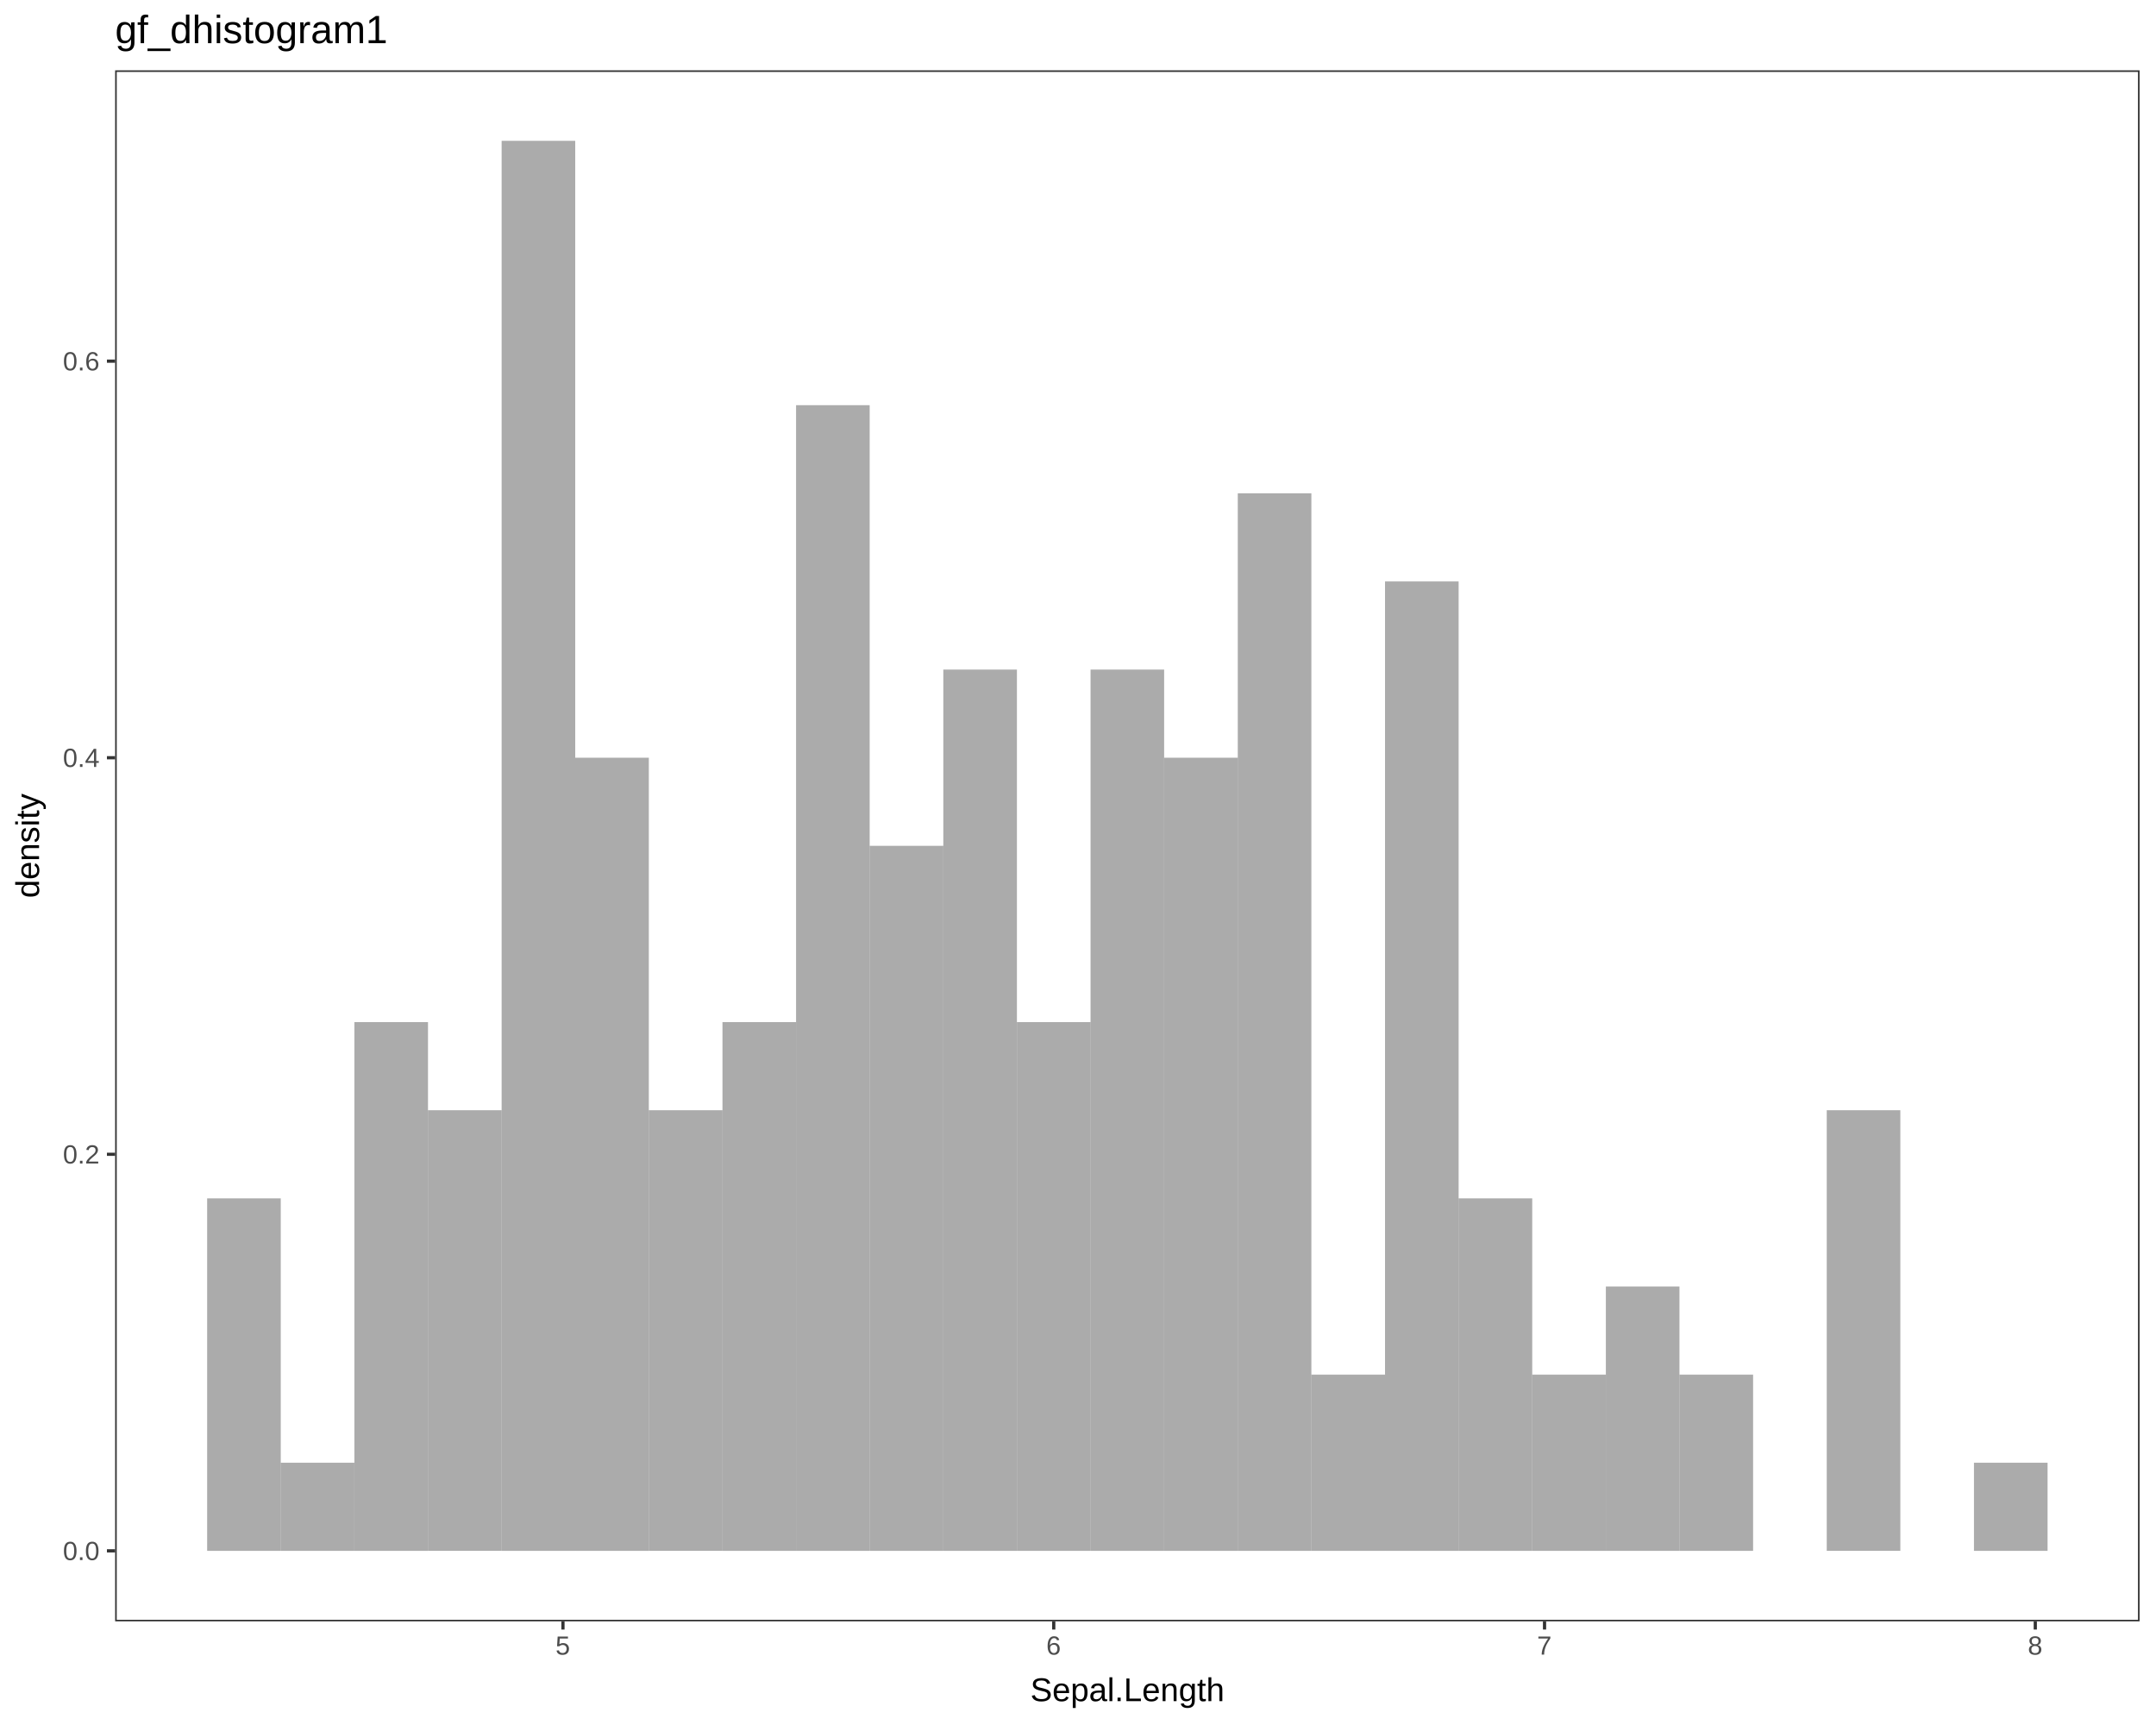
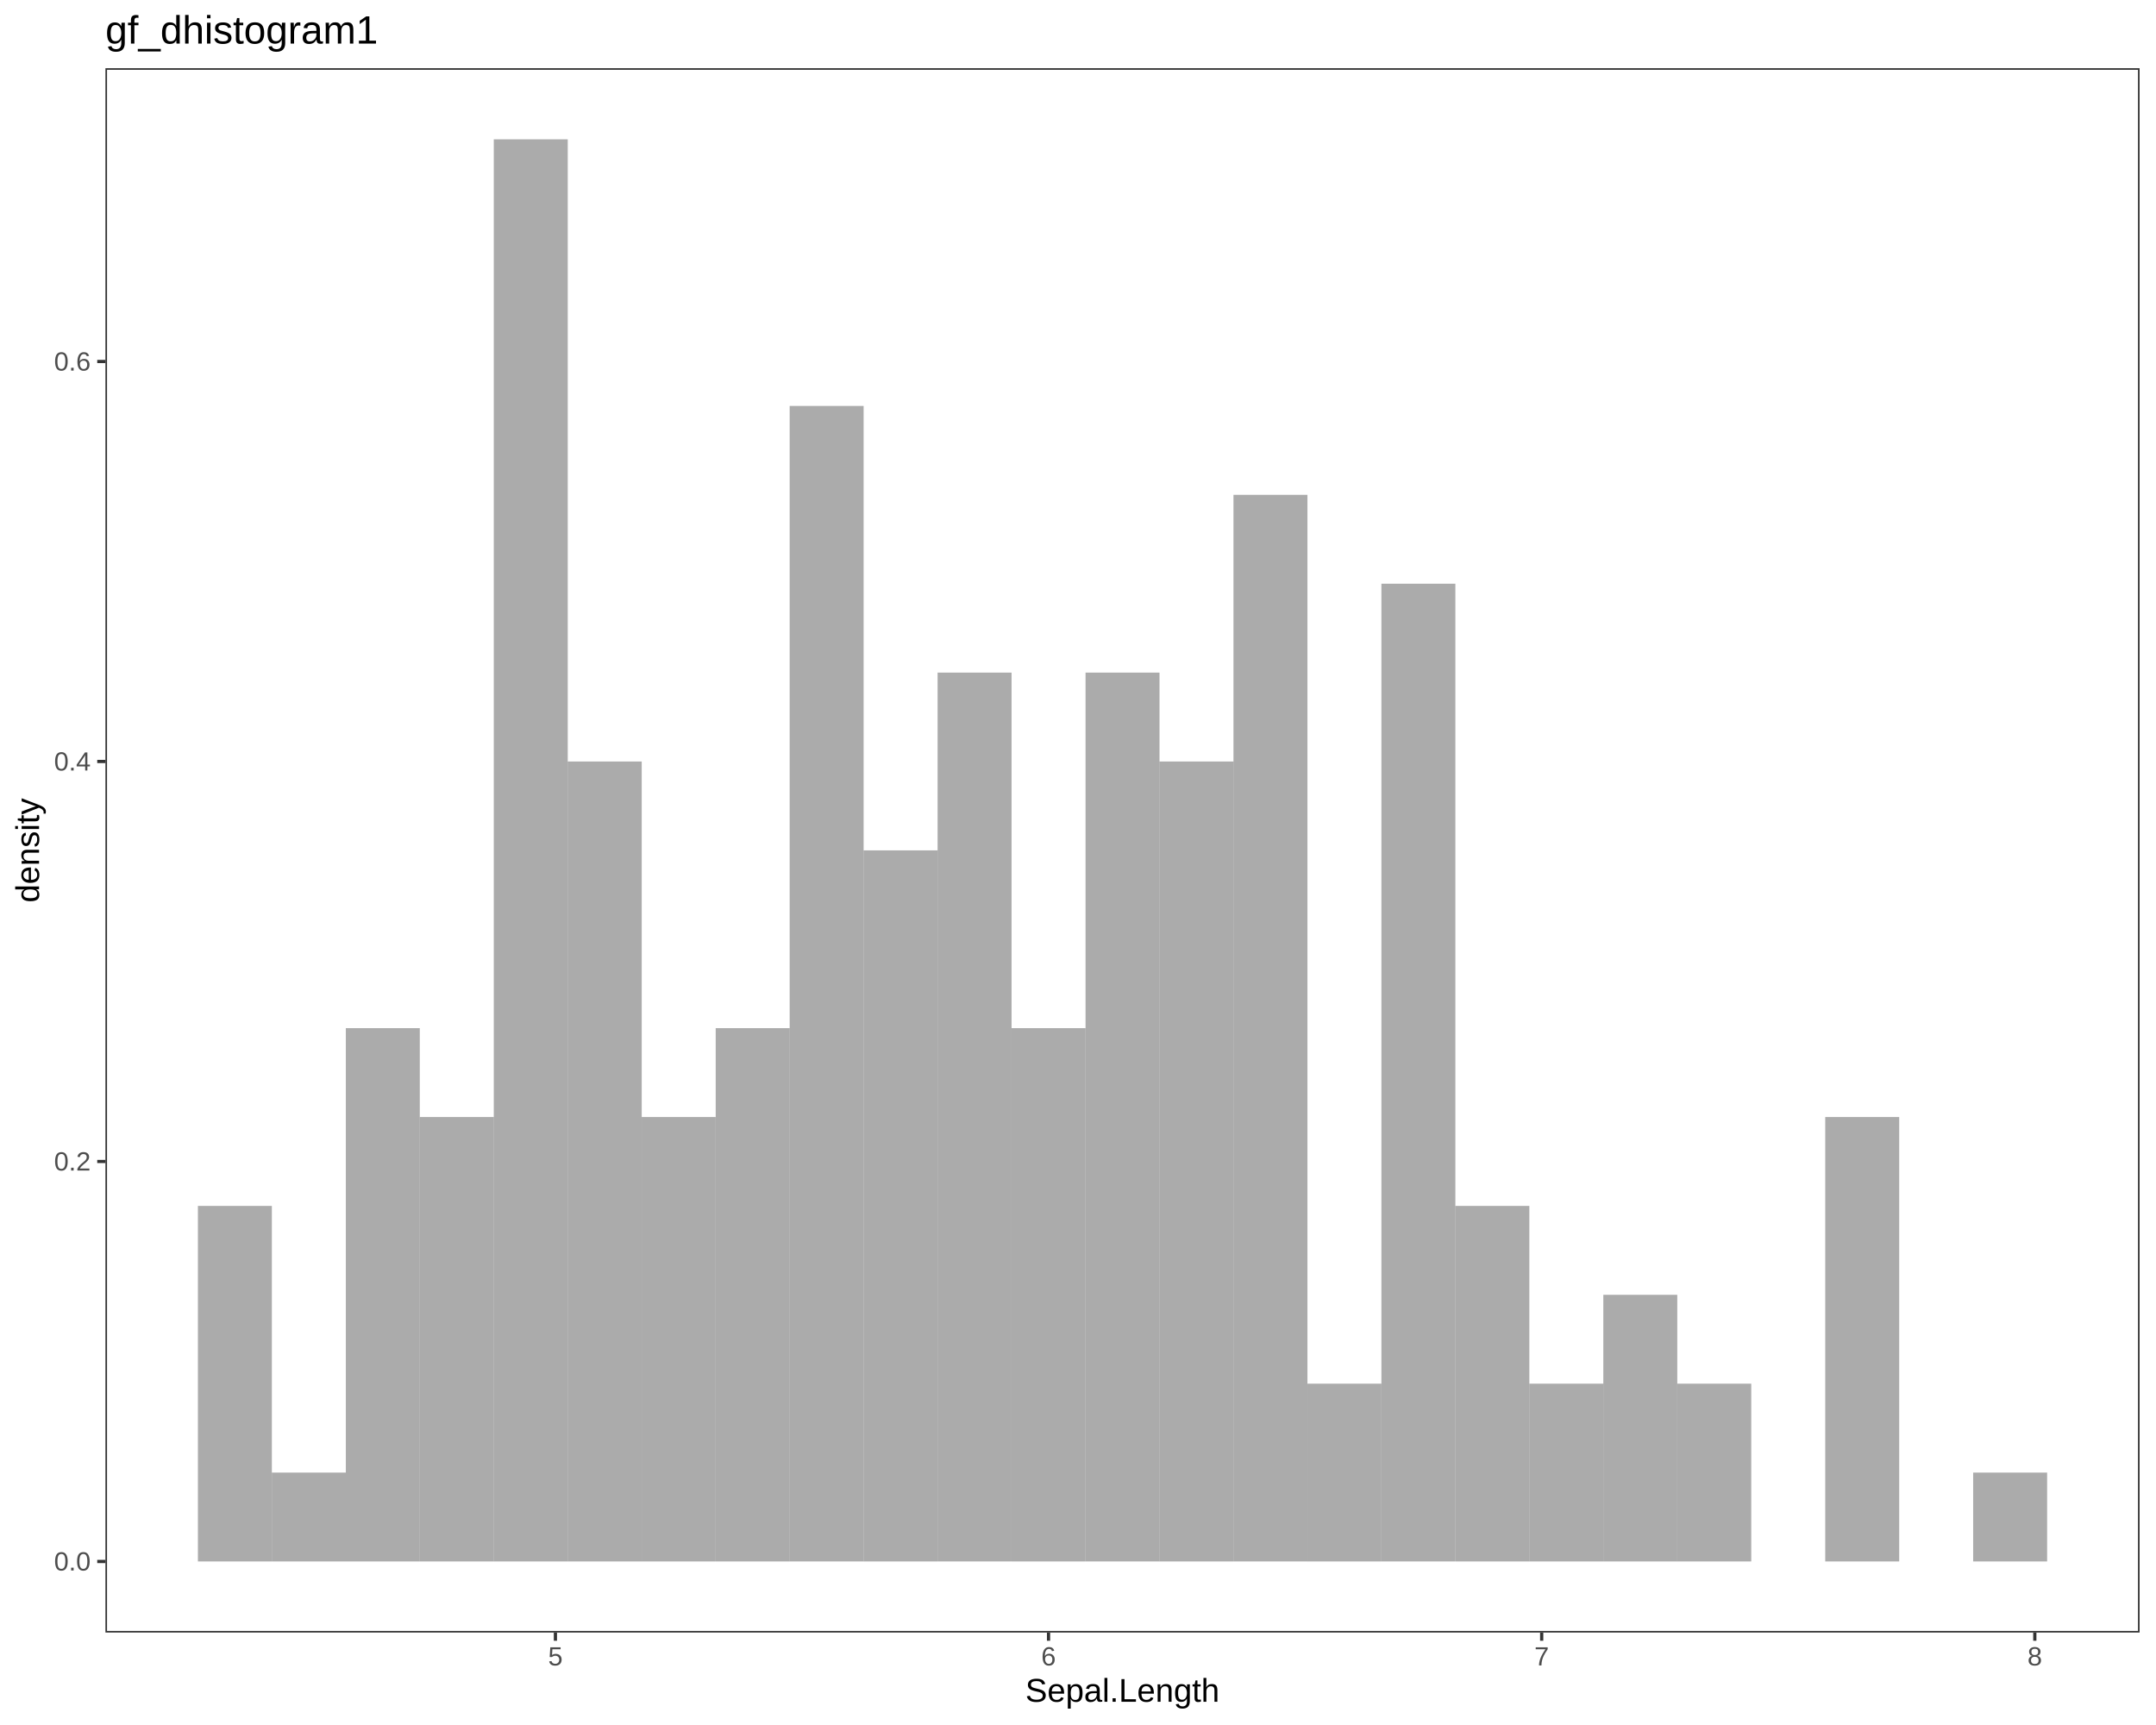
<svg xmlns="http://www.w3.org/2000/svg" viewBox="0 0 720.00 576.00">
  <defs>
    <style type="text/css">
-     line, polyline, path, rect, circle {
+     line, polyline, polygon, path, rect, circle {
      fill: none;
      stroke: #000000;
      stroke-linecap: round;
      stroke-linejoin: round;
      stroke-miterlimit: 10.00;
    }
  </style>
  </defs>
  <rect width="100%" height="100%" style="stroke: none; fill: #FFFFFF;" />
  <rect x="0.00" y="0.00" width="720.00" height="576.00" style="stroke-width: 1.07; stroke: #FFFFFF; fill: #FFFFFF;" />
  <defs>
-     <clipPath id="cpMzguNDQ4NXw3MTQuNTIxfDU0MS4zOTF8MjMuNDc2Nw==">
-       <rect x="38.45" y="23.48" width="676.07" height="517.91" />
+     <clipPath id="cpMzUuMjF8NzE0LjUyfDU0NS4xM3wyMi43Nw==">
+       <rect x="35.21" y="22.77" width="679.31" height="522.36" />
    </clipPath>
  </defs>
-   <rect x="38.45" y="23.48" width="676.07" height="517.91" style="stroke-width: 1.07; stroke: none; fill: #FFFFFF;" clip-path="url(#cpMzguNDQ4NXw3MTQuNTIxfDU0MS4zOTF8MjMuNDc2Nw==)" />
-   <rect x="69.18" y="400.14" width="24.58" height="117.71" style="stroke-width: 1.07; stroke: none; stroke-linecap: butt; fill: #595959; fill-opacity: 0.50;" clip-path="url(#cpMzguNDQ4NXw3MTQuNTIxfDU0MS4zOTF8MjMuNDc2Nw==)" />
-   <rect x="93.76" y="488.42" width="24.58" height="29.43" style="stroke-width: 1.07; stroke: none; stroke-linecap: butt; fill: #595959; fill-opacity: 0.50;" clip-path="url(#cpMzguNDQ4NXw3MTQuNTIxfDU0MS4zOTF8MjMuNDc2Nw==)" />
-   <rect x="118.35" y="341.29" width="24.58" height="176.56" style="stroke-width: 1.07; stroke: none; stroke-linecap: butt; fill: #595959; fill-opacity: 0.50;" clip-path="url(#cpMzguNDQ4NXw3MTQuNTIxfDU0MS4zOTF8MjMuNDc2Nw==)" />
-   <rect x="142.93" y="370.71" width="24.58" height="147.13" style="stroke-width: 1.07; stroke: none; stroke-linecap: butt; fill: #595959; fill-opacity: 0.50;" clip-path="url(#cpMzguNDQ4NXw3MTQuNTIxfDU0MS4zOTF8MjMuNDc2Nw==)" />
-   <rect x="167.52" y="47.02" width="24.58" height="470.83" style="stroke-width: 1.07; stroke: none; stroke-linecap: butt; fill: #595959; fill-opacity: 0.50;" clip-path="url(#cpMzguNDQ4NXw3MTQuNTIxfDU0MS4zOTF8MjMuNDc2Nw==)" />
-   <rect x="192.10" y="253.01" width="24.58" height="264.84" style="stroke-width: 1.07; stroke: none; stroke-linecap: butt; fill: #595959; fill-opacity: 0.50;" clip-path="url(#cpMzguNDQ4NXw3MTQuNTIxfDU0MS4zOTF8MjMuNDc2Nw==)" />
-   <rect x="216.69" y="370.71" width="24.58" height="147.13" style="stroke-width: 1.07; stroke: none; stroke-linecap: butt; fill: #595959; fill-opacity: 0.50;" clip-path="url(#cpMzguNDQ4NXw3MTQuNTIxfDU0MS4zOTF8MjMuNDc2Nw==)" />
-   <rect x="241.27" y="341.29" width="24.58" height="176.56" style="stroke-width: 1.07; stroke: none; stroke-linecap: butt; fill: #595959; fill-opacity: 0.50;" clip-path="url(#cpMzguNDQ4NXw3MTQuNTIxfDU0MS4zOTF8MjMuNDc2Nw==)" />
-   <rect x="265.85" y="135.30" width="24.58" height="382.55" style="stroke-width: 1.07; stroke: none; stroke-linecap: butt; fill: #595959; fill-opacity: 0.50;" clip-path="url(#cpMzguNDQ4NXw3MTQuNTIxfDU0MS4zOTF8MjMuNDc2Nw==)" />
-   <rect x="290.44" y="282.43" width="24.58" height="235.42" style="stroke-width: 1.07; stroke: none; stroke-linecap: butt; fill: #595959; fill-opacity: 0.50;" clip-path="url(#cpMzguNDQ4NXw3MTQuNTIxfDU0MS4zOTF8MjMuNDc2Nw==)" />
-   <rect x="315.02" y="223.58" width="24.58" height="294.27" style="stroke-width: 1.07; stroke: none; stroke-linecap: butt; fill: #595959; fill-opacity: 0.50;" clip-path="url(#cpMzguNDQ4NXw3MTQuNTIxfDU0MS4zOTF8MjMuNDc2Nw==)" />
-   <rect x="339.61" y="341.29" width="24.58" height="176.56" style="stroke-width: 1.07; stroke: none; stroke-linecap: butt; fill: #595959; fill-opacity: 0.50;" clip-path="url(#cpMzguNDQ4NXw3MTQuNTIxfDU0MS4zOTF8MjMuNDc2Nw==)" />
-   <rect x="364.19" y="223.58" width="24.58" height="294.27" style="stroke-width: 1.07; stroke: none; stroke-linecap: butt; fill: #595959; fill-opacity: 0.50;" clip-path="url(#cpMzguNDQ4NXw3MTQuNTIxfDU0MS4zOTF8MjMuNDc2Nw==)" />
-   <rect x="388.78" y="253.01" width="24.58" height="264.84" style="stroke-width: 1.07; stroke: none; stroke-linecap: butt; fill: #595959; fill-opacity: 0.50;" clip-path="url(#cpMzguNDQ4NXw3MTQuNTIxfDU0MS4zOTF8MjMuNDc2Nw==)" />
-   <rect x="413.36" y="164.73" width="24.58" height="353.12" style="stroke-width: 1.07; stroke: none; stroke-linecap: butt; fill: #595959; fill-opacity: 0.50;" clip-path="url(#cpMzguNDQ4NXw3MTQuNTIxfDU0MS4zOTF8MjMuNDc2Nw==)" />
-   <rect x="437.95" y="459.00" width="24.58" height="58.85" style="stroke-width: 1.07; stroke: none; stroke-linecap: butt; fill: #595959; fill-opacity: 0.50;" clip-path="url(#cpMzguNDQ4NXw3MTQuNTIxfDU0MS4zOTF8MjMuNDc2Nw==)" />
-   <rect x="462.53" y="194.15" width="24.58" height="323.70" style="stroke-width: 1.07; stroke: none; stroke-linecap: butt; fill: #595959; fill-opacity: 0.50;" clip-path="url(#cpMzguNDQ4NXw3MTQuNTIxfDU0MS4zOTF8MjMuNDc2Nw==)" />
-   <rect x="487.11" y="400.14" width="24.58" height="117.71" style="stroke-width: 1.07; stroke: none; stroke-linecap: butt; fill: #595959; fill-opacity: 0.50;" clip-path="url(#cpMzguNDQ4NXw3MTQuNTIxfDU0MS4zOTF8MjMuNDc2Nw==)" />
-   <rect x="511.70" y="459.00" width="24.58" height="58.85" style="stroke-width: 1.07; stroke: none; stroke-linecap: butt; fill: #595959; fill-opacity: 0.50;" clip-path="url(#cpMzguNDQ4NXw3MTQuNTIxfDU0MS4zOTF8MjMuNDc2Nw==)" />
-   <rect x="536.28" y="429.57" width="24.58" height="88.28" style="stroke-width: 1.07; stroke: none; stroke-linecap: butt; fill: #595959; fill-opacity: 0.50;" clip-path="url(#cpMzguNDQ4NXw3MTQuNTIxfDU0MS4zOTF8MjMuNDc2Nw==)" />
-   <rect x="560.87" y="459.00" width="24.58" height="58.85" style="stroke-width: 1.07; stroke: none; stroke-linecap: butt; fill: #595959; fill-opacity: 0.50;" clip-path="url(#cpMzguNDQ4NXw3MTQuNTIxfDU0MS4zOTF8MjMuNDc2Nw==)" />
-   <rect x="585.45" y="517.85" width="24.58" height="0.00" style="stroke-width: 1.07; stroke: none; stroke-linecap: butt; fill: #595959; fill-opacity: 0.50;" clip-path="url(#cpMzguNDQ4NXw3MTQuNTIxfDU0MS4zOTF8MjMuNDc2Nw==)" />
-   <rect x="610.04" y="370.71" width="24.58" height="147.13" style="stroke-width: 1.07; stroke: none; stroke-linecap: butt; fill: #595959; fill-opacity: 0.50;" clip-path="url(#cpMzguNDQ4NXw3MTQuNTIxfDU0MS4zOTF8MjMuNDc2Nw==)" />
-   <rect x="634.62" y="517.85" width="24.58" height="0.00" style="stroke-width: 1.07; stroke: none; stroke-linecap: butt; fill: #595959; fill-opacity: 0.50;" clip-path="url(#cpMzguNDQ4NXw3MTQuNTIxfDU0MS4zOTF8MjMuNDc2Nw==)" />
-   <rect x="659.21" y="488.42" width="24.58" height="29.43" style="stroke-width: 1.07; stroke: none; stroke-linecap: butt; fill: #595959; fill-opacity: 0.50;" clip-path="url(#cpMzguNDQ4NXw3MTQuNTIxfDU0MS4zOTF8MjMuNDc2Nw==)" />
-   <rect x="38.45" y="23.48" width="676.07" height="517.91" style="stroke-width: 1.07; stroke: #333333;" clip-path="url(#cpMzguNDQ4NXw3MTQuNTIxfDU0MS4zOTF8MjMuNDc2Nw==)" />
+   <rect x="35.21" y="22.77" width="679.31" height="522.36" style="stroke-width: 1.07; stroke: none; fill: #FFFFFF;" clip-path="url(#cpMzUuMjF8NzE0LjUyfDU0NS4xM3wyMi43Nw==)" />
+   <rect x="66.09" y="402.67" width="24.70" height="118.72" style="stroke-width: 1.07; stroke: none; stroke-linecap: square; stroke-linejoin: miter; fill: #595959; fill-opacity: 0.50;" clip-path="url(#cpMzUuMjF8NzE0LjUyfDU0NS4xM3wyMi43Nw==)" />
+   <rect x="90.79" y="491.71" width="24.70" height="29.68" style="stroke-width: 1.07; stroke: none; stroke-linecap: square; stroke-linejoin: miter; fill: #595959; fill-opacity: 0.50;" clip-path="url(#cpMzUuMjF8NzE0LjUyfDU0NS4xM3wyMi43Nw==)" />
+   <rect x="115.49" y="343.31" width="24.70" height="178.08" style="stroke-width: 1.07; stroke: none; stroke-linecap: square; stroke-linejoin: miter; fill: #595959; fill-opacity: 0.50;" clip-path="url(#cpMzUuMjF8NzE0LjUyfDU0NS4xM3wyMi43Nw==)" />
+   <rect x="140.20" y="372.99" width="24.70" height="148.40" style="stroke-width: 1.07; stroke: none; stroke-linecap: square; stroke-linejoin: miter; fill: #595959; fill-opacity: 0.50;" clip-path="url(#cpMzUuMjF8NzE0LjUyfDU0NS4xM3wyMi43Nw==)" />
+   <rect x="164.90" y="46.52" width="24.70" height="474.87" style="stroke-width: 1.07; stroke: none; stroke-linecap: square; stroke-linejoin: miter; fill: #595959; fill-opacity: 0.50;" clip-path="url(#cpMzUuMjF8NzE0LjUyfDU0NS4xM3wyMi43Nw==)" />
+   <rect x="189.60" y="254.27" width="24.70" height="267.12" style="stroke-width: 1.07; stroke: none; stroke-linecap: square; stroke-linejoin: miter; fill: #595959; fill-opacity: 0.50;" clip-path="url(#cpMzUuMjF8NzE0LjUyfDU0NS4xM3wyMi43Nw==)" />
+   <rect x="214.30" y="372.99" width="24.70" height="148.40" style="stroke-width: 1.07; stroke: none; stroke-linecap: square; stroke-linejoin: miter; fill: #595959; fill-opacity: 0.50;" clip-path="url(#cpMzUuMjF8NzE0LjUyfDU0NS4xM3wyMi43Nw==)" />
+   <rect x="239.01" y="343.31" width="24.70" height="178.08" style="stroke-width: 1.07; stroke: none; stroke-linecap: square; stroke-linejoin: miter; fill: #595959; fill-opacity: 0.50;" clip-path="url(#cpMzUuMjF8NzE0LjUyfDU0NS4xM3wyMi43Nw==)" />
+   <rect x="263.71" y="135.55" width="24.70" height="385.83" style="stroke-width: 1.07; stroke: none; stroke-linecap: square; stroke-linejoin: miter; fill: #595959; fill-opacity: 0.50;" clip-path="url(#cpMzUuMjF8NzE0LjUyfDU0NS4xM3wyMi43Nw==)" />
+   <rect x="288.41" y="283.95" width="24.70" height="237.44" style="stroke-width: 1.07; stroke: none; stroke-linecap: square; stroke-linejoin: miter; fill: #595959; fill-opacity: 0.50;" clip-path="url(#cpMzUuMjF8NzE0LjUyfDU0NS4xM3wyMi43Nw==)" />
+   <rect x="313.11" y="224.59" width="24.70" height="296.79" style="stroke-width: 1.07; stroke: none; stroke-linecap: square; stroke-linejoin: miter; fill: #595959; fill-opacity: 0.50;" clip-path="url(#cpMzUuMjF8NzE0LjUyfDU0NS4xM3wyMi43Nw==)" />
+   <rect x="337.81" y="343.31" width="24.70" height="178.08" style="stroke-width: 1.07; stroke: none; stroke-linecap: square; stroke-linejoin: miter; fill: #595959; fill-opacity: 0.50;" clip-path="url(#cpMzUuMjF8NzE0LjUyfDU0NS4xM3wyMi43Nw==)" />
+   <rect x="362.52" y="224.59" width="24.70" height="296.79" style="stroke-width: 1.07; stroke: none; stroke-linecap: square; stroke-linejoin: miter; fill: #595959; fill-opacity: 0.50;" clip-path="url(#cpMzUuMjF8NzE0LjUyfDU0NS4xM3wyMi43Nw==)" />
+   <rect x="387.22" y="254.27" width="24.70" height="267.12" style="stroke-width: 1.07; stroke: none; stroke-linecap: square; stroke-linejoin: miter; fill: #595959; fill-opacity: 0.50;" clip-path="url(#cpMzUuMjF8NzE0LjUyfDU0NS4xM3wyMi43Nw==)" />
+   <rect x="411.92" y="165.23" width="24.70" height="356.15" style="stroke-width: 1.07; stroke: none; stroke-linecap: square; stroke-linejoin: miter; fill: #595959; fill-opacity: 0.50;" clip-path="url(#cpMzUuMjF8NzE0LjUyfDU0NS4xM3wyMi43Nw==)" />
+   <rect x="436.62" y="462.03" width="24.70" height="59.36" style="stroke-width: 1.07; stroke: none; stroke-linecap: square; stroke-linejoin: miter; fill: #595959; fill-opacity: 0.50;" clip-path="url(#cpMzUuMjF8NzE0LjUyfDU0NS4xM3wyMi43Nw==)" />
+   <rect x="461.32" y="194.91" width="24.70" height="326.47" style="stroke-width: 1.07; stroke: none; stroke-linecap: square; stroke-linejoin: miter; fill: #595959; fill-opacity: 0.50;" clip-path="url(#cpMzUuMjF8NzE0LjUyfDU0NS4xM3wyMi43Nw==)" />
+   <rect x="486.03" y="402.67" width="24.70" height="118.72" style="stroke-width: 1.07; stroke: none; stroke-linecap: square; stroke-linejoin: miter; fill: #595959; fill-opacity: 0.50;" clip-path="url(#cpMzUuMjF8NzE0LjUyfDU0NS4xM3wyMi43Nw==)" />
+   <rect x="510.73" y="462.03" width="24.70" height="59.36" style="stroke-width: 1.07; stroke: none; stroke-linecap: square; stroke-linejoin: miter; fill: #595959; fill-opacity: 0.50;" clip-path="url(#cpMzUuMjF8NzE0LjUyfDU0NS4xM3wyMi43Nw==)" />
+   <rect x="535.43" y="432.35" width="24.70" height="89.04" style="stroke-width: 1.07; stroke: none; stroke-linecap: square; stroke-linejoin: miter; fill: #595959; fill-opacity: 0.50;" clip-path="url(#cpMzUuMjF8NzE0LjUyfDU0NS4xM3wyMi43Nw==)" />
+   <rect x="560.13" y="462.03" width="24.70" height="59.36" style="stroke-width: 1.07; stroke: none; stroke-linecap: square; stroke-linejoin: miter; fill: #595959; fill-opacity: 0.50;" clip-path="url(#cpMzUuMjF8NzE0LjUyfDU0NS4xM3wyMi43Nw==)" />
+   <rect x="584.83" y="521.39" width="24.70" height="0.00" style="stroke-width: 1.07; stroke: none; stroke-linecap: square; stroke-linejoin: miter; fill: #595959; fill-opacity: 0.50;" clip-path="url(#cpMzUuMjF8NzE0LjUyfDU0NS4xM3wyMi43Nw==)" />
+   <rect x="609.54" y="372.99" width="24.70" height="148.40" style="stroke-width: 1.07; stroke: none; stroke-linecap: square; stroke-linejoin: miter; fill: #595959; fill-opacity: 0.50;" clip-path="url(#cpMzUuMjF8NzE0LjUyfDU0NS4xM3wyMi43Nw==)" />
+   <rect x="634.24" y="521.39" width="24.70" height="0.00" style="stroke-width: 1.07; stroke: none; stroke-linecap: square; stroke-linejoin: miter; fill: #595959; fill-opacity: 0.50;" clip-path="url(#cpMzUuMjF8NzE0LjUyfDU0NS4xM3wyMi43Nw==)" />
+   <rect x="658.94" y="491.71" width="24.70" height="29.68" style="stroke-width: 1.07; stroke: none; stroke-linecap: square; stroke-linejoin: miter; fill: #595959; fill-opacity: 0.50;" clip-path="url(#cpMzUuMjF8NzE0LjUyfDU0NS4xM3wyMi43Nw==)" />
+   <rect x="35.21" y="22.77" width="679.31" height="522.36" style="stroke-width: 1.07; stroke: #333333;" clip-path="url(#cpMzUuMjF8NzE0LjUyfDU0NS4xM3wyMi43Nw==)" />
  <defs>
-     <clipPath id="cpMHw3MjB8NTc2fDA=">
+     <clipPath id="cpMC4wMHw3MjAuMDB8NTc2LjAwfDAuMDA=">
      <rect x="0.00" y="0.00" width="720.00" height="576.00" />
    </clipPath>
  </defs>
-   <g clip-path="url(#cpMHw3MjB8NTc2fDA=)">
-     <text x="21.01" y="520.94" style="font-size: 8.80px; fill: #4D4D4D; font-family: Liberation Sans;" textLength="12.51px" lengthAdjust="spacingAndGlyphs">0.0</text>
+   <g clip-path="url(#cpMC4wMHw3MjAuMDB8NTc2LjAwfDAuMDA=)">
+     <text x="18.06" y="524.41" style="font-size: 8.80px; fill: #4D4D4D; font-family: Liberation Sans;" textLength="12.22px" lengthAdjust="spacingAndGlyphs">0.0</text>
  </g>
-   <g clip-path="url(#cpMHw3MjB8NTc2fDA=)">
-     <text x="21.01" y="388.52" style="font-size: 8.80px; fill: #4D4D4D; font-family: Liberation Sans;" textLength="12.51px" lengthAdjust="spacingAndGlyphs">0.2</text>
+   <g clip-path="url(#cpMC4wMHw3MjAuMDB8NTc2LjAwfDAuMDA=)">
+     <text x="18.06" y="390.85" style="font-size: 8.80px; fill: #4D4D4D; font-family: Liberation Sans;" textLength="12.22px" lengthAdjust="spacingAndGlyphs">0.2</text>
  </g>
-   <g clip-path="url(#cpMHw3MjB8NTc2fDA=)">
-     <text x="21.01" y="256.10" style="font-size: 8.80px; fill: #4D4D4D; font-family: Liberation Sans;" textLength="12.51px" lengthAdjust="spacingAndGlyphs">0.4</text>
+   <g clip-path="url(#cpMC4wMHw3MjAuMDB8NTc2LjAwfDAuMDA=)">
+     <text x="18.06" y="257.29" style="font-size: 8.80px; fill: #4D4D4D; font-family: Liberation Sans;" textLength="12.22px" lengthAdjust="spacingAndGlyphs">0.4</text>
  </g>
-   <g clip-path="url(#cpMHw3MjB8NTc2fDA=)">
-     <text x="21.01" y="123.68" style="font-size: 8.80px; fill: #4D4D4D; font-family: Liberation Sans;" textLength="12.51px" lengthAdjust="spacingAndGlyphs">0.6</text>
+   <g clip-path="url(#cpMC4wMHw3MjAuMDB8NTc2LjAwfDAuMDA=)">
+     <text x="18.06" y="123.74" style="font-size: 8.80px; fill: #4D4D4D; font-family: Liberation Sans;" textLength="12.22px" lengthAdjust="spacingAndGlyphs">0.6</text>
  </g>
-   <polyline points="35.71,517.85 38.45,517.85 " style="stroke-width: 1.07; stroke: #333333; stroke-linecap: butt;" clip-path="url(#cpMHw3MjB8NTc2fDA=)" />
-   <polyline points="35.71,385.43 38.45,385.43 " style="stroke-width: 1.07; stroke: #333333; stroke-linecap: butt;" clip-path="url(#cpMHw3MjB8NTc2fDA=)" />
-   <polyline points="35.71,253.01 38.45,253.01 " style="stroke-width: 1.07; stroke: #333333; stroke-linecap: butt;" clip-path="url(#cpMHw3MjB8NTc2fDA=)" />
-   <polyline points="35.71,120.59 38.45,120.59 " style="stroke-width: 1.07; stroke: #333333; stroke-linecap: butt;" clip-path="url(#cpMHw3MjB8NTc2fDA=)" />
-   <polyline points="188.00,544.13 188.00,541.39 " style="stroke-width: 1.07; stroke: #333333; stroke-linecap: butt;" clip-path="url(#cpMHw3MjB8NTc2fDA=)" />
-   <polyline points="351.90,544.13 351.90,541.39 " style="stroke-width: 1.07; stroke: #333333; stroke-linecap: butt;" clip-path="url(#cpMHw3MjB8NTc2fDA=)" />
-   <polyline points="515.80,544.13 515.80,541.39 " style="stroke-width: 1.07; stroke: #333333; stroke-linecap: butt;" clip-path="url(#cpMHw3MjB8NTc2fDA=)" />
-   <polyline points="679.69,544.13 679.69,541.39 " style="stroke-width: 1.07; stroke: #333333; stroke-linecap: butt;" clip-path="url(#cpMHw3MjB8NTc2fDA=)" />
-   <g clip-path="url(#cpMHw3MjB8NTc2fDA=)">
-     <text x="185.50" y="552.51" style="font-size: 8.80px; fill: #4D4D4D; font-family: Liberation Sans;" textLength="5.01px" lengthAdjust="spacingAndGlyphs">5</text>
+   <polyline points="32.47,521.39 35.21,521.39 " style="stroke-width: 1.07; stroke: #333333; stroke-linecap: butt;" clip-path="url(#cpMC4wMHw3MjAuMDB8NTc2LjAwfDAuMDA=)" />
+   <polyline points="32.47,387.83 35.21,387.83 " style="stroke-width: 1.07; stroke: #333333; stroke-linecap: butt;" clip-path="url(#cpMC4wMHw3MjAuMDB8NTc2LjAwfDAuMDA=)" />
+   <polyline points="32.47,254.27 35.21,254.27 " style="stroke-width: 1.07; stroke: #333333; stroke-linecap: butt;" clip-path="url(#cpMC4wMHw3MjAuMDB8NTc2LjAwfDAuMDA=)" />
+   <polyline points="32.47,120.71 35.21,120.71 " style="stroke-width: 1.07; stroke: #333333; stroke-linecap: butt;" clip-path="url(#cpMC4wMHw3MjAuMDB8NTc2LjAwfDAuMDA=)" />
+   <polyline points="185.48,547.87 185.48,545.13 " style="stroke-width: 1.07; stroke: #333333; stroke-linecap: butt;" clip-path="url(#cpMC4wMHw3MjAuMDB8NTc2LjAwfDAuMDA=)" />
+   <polyline points="350.16,547.87 350.16,545.13 " style="stroke-width: 1.07; stroke: #333333; stroke-linecap: butt;" clip-path="url(#cpMC4wMHw3MjAuMDB8NTc2LjAwfDAuMDA=)" />
+   <polyline points="514.85,547.87 514.85,545.13 " style="stroke-width: 1.07; stroke: #333333; stroke-linecap: butt;" clip-path="url(#cpMC4wMHw3MjAuMDB8NTc2LjAwfDAuMDA=)" />
+   <polyline points="679.53,547.87 679.53,545.13 " style="stroke-width: 1.07; stroke: #333333; stroke-linecap: butt;" clip-path="url(#cpMC4wMHw3MjAuMDB8NTc2LjAwfDAuMDA=)" />
+   <g clip-path="url(#cpMC4wMHw3MjAuMDB8NTc2LjAwfDAuMDA=)">
+     <text x="183.04" y="556.11" style="font-size: 8.80px; fill: #4D4D4D; font-family: Liberation Sans;" textLength="4.89px" lengthAdjust="spacingAndGlyphs">5</text>
  </g>
-   <g clip-path="url(#cpMHw3MjB8NTc2fDA=)">
-     <text x="349.40" y="552.51" style="font-size: 8.80px; fill: #4D4D4D; font-family: Liberation Sans;" textLength="5.01px" lengthAdjust="spacingAndGlyphs">6</text>
+   <g clip-path="url(#cpMC4wMHw3MjAuMDB8NTc2LjAwfDAuMDA=)">
+     <text x="347.72" y="556.11" style="font-size: 8.80px; fill: #4D4D4D; font-family: Liberation Sans;" textLength="4.89px" lengthAdjust="spacingAndGlyphs">6</text>
  </g>
-   <g clip-path="url(#cpMHw3MjB8NTc2fDA=)">
-     <text x="513.29" y="552.51" style="font-size: 8.80px; fill: #4D4D4D; font-family: Liberation Sans;" textLength="5.01px" lengthAdjust="spacingAndGlyphs">7</text>
+   <g clip-path="url(#cpMC4wMHw3MjAuMDB8NTc2LjAwfDAuMDA=)">
+     <text x="512.40" y="556.11" style="font-size: 8.80px; fill: #4D4D4D; font-family: Liberation Sans;" textLength="4.89px" lengthAdjust="spacingAndGlyphs">7</text>
  </g>
-   <g clip-path="url(#cpMHw3MjB8NTc2fDA=)">
-     <text x="677.19" y="552.51" style="font-size: 8.80px; fill: #4D4D4D; font-family: Liberation Sans;" textLength="5.01px" lengthAdjust="spacingAndGlyphs">8</text>
+   <g clip-path="url(#cpMC4wMHw3MjAuMDB8NTc2LjAwfDAuMDA=)">
+     <text x="677.08" y="556.11" style="font-size: 8.80px; fill: #4D4D4D; font-family: Liberation Sans;" textLength="4.89px" lengthAdjust="spacingAndGlyphs">8</text>
  </g>
-   <g clip-path="url(#cpMHw3MjB8NTc2fDA=)">
-     <text x="344.07" y="568.04" style="font-size: 11.00px; font-family: Liberation Sans;" textLength="64.83px" lengthAdjust="spacingAndGlyphs">Sepal.Length</text>
+   <g clip-path="url(#cpMC4wMHw3MjAuMDB8NTc2LjAwfDAuMDA=)">
+     <text x="342.41" y="568.24" style="font-size: 11.00px; font-family: Liberation Sans;" textLength="64.91px" lengthAdjust="spacingAndGlyphs">Sepal.Length</text>
  </g>
-   <g clip-path="url(#cpMHw3MjB8NTc2fDA=)">
-     <text transform="translate(13.04,299.86) rotate(-90)" style="font-size: 11.00px; font-family: Liberation Sans;" textLength="34.85px" lengthAdjust="spacingAndGlyphs">density</text>
+   <g clip-path="url(#cpMC4wMHw3MjAuMDB8NTc2LjAwfDAuMDA=)">
+     <text transform="translate(13.04,301.39) rotate(-90)" style="font-size: 11.00px; font-family: Liberation Sans;" textLength="34.88px" lengthAdjust="spacingAndGlyphs">density</text>
  </g>
-   <g clip-path="url(#cpMHw3MjB8NTc2fDA=)">
-     <text x="38.45" y="14.42" style="font-size: 13.20px; font-family: Liberation Sans;" textLength="89.61px" lengthAdjust="spacingAndGlyphs">gf_dhistogram1</text>
+   <g clip-path="url(#cpMC4wMHw3MjAuMDB8NTc2LjAwfDAuMDA=)">
+     <text x="35.21" y="14.56" style="font-size: 13.20px; font-family: Liberation Sans;" textLength="90.84px" lengthAdjust="spacingAndGlyphs">gf_dhistogram1</text>
  </g>
</svg>
